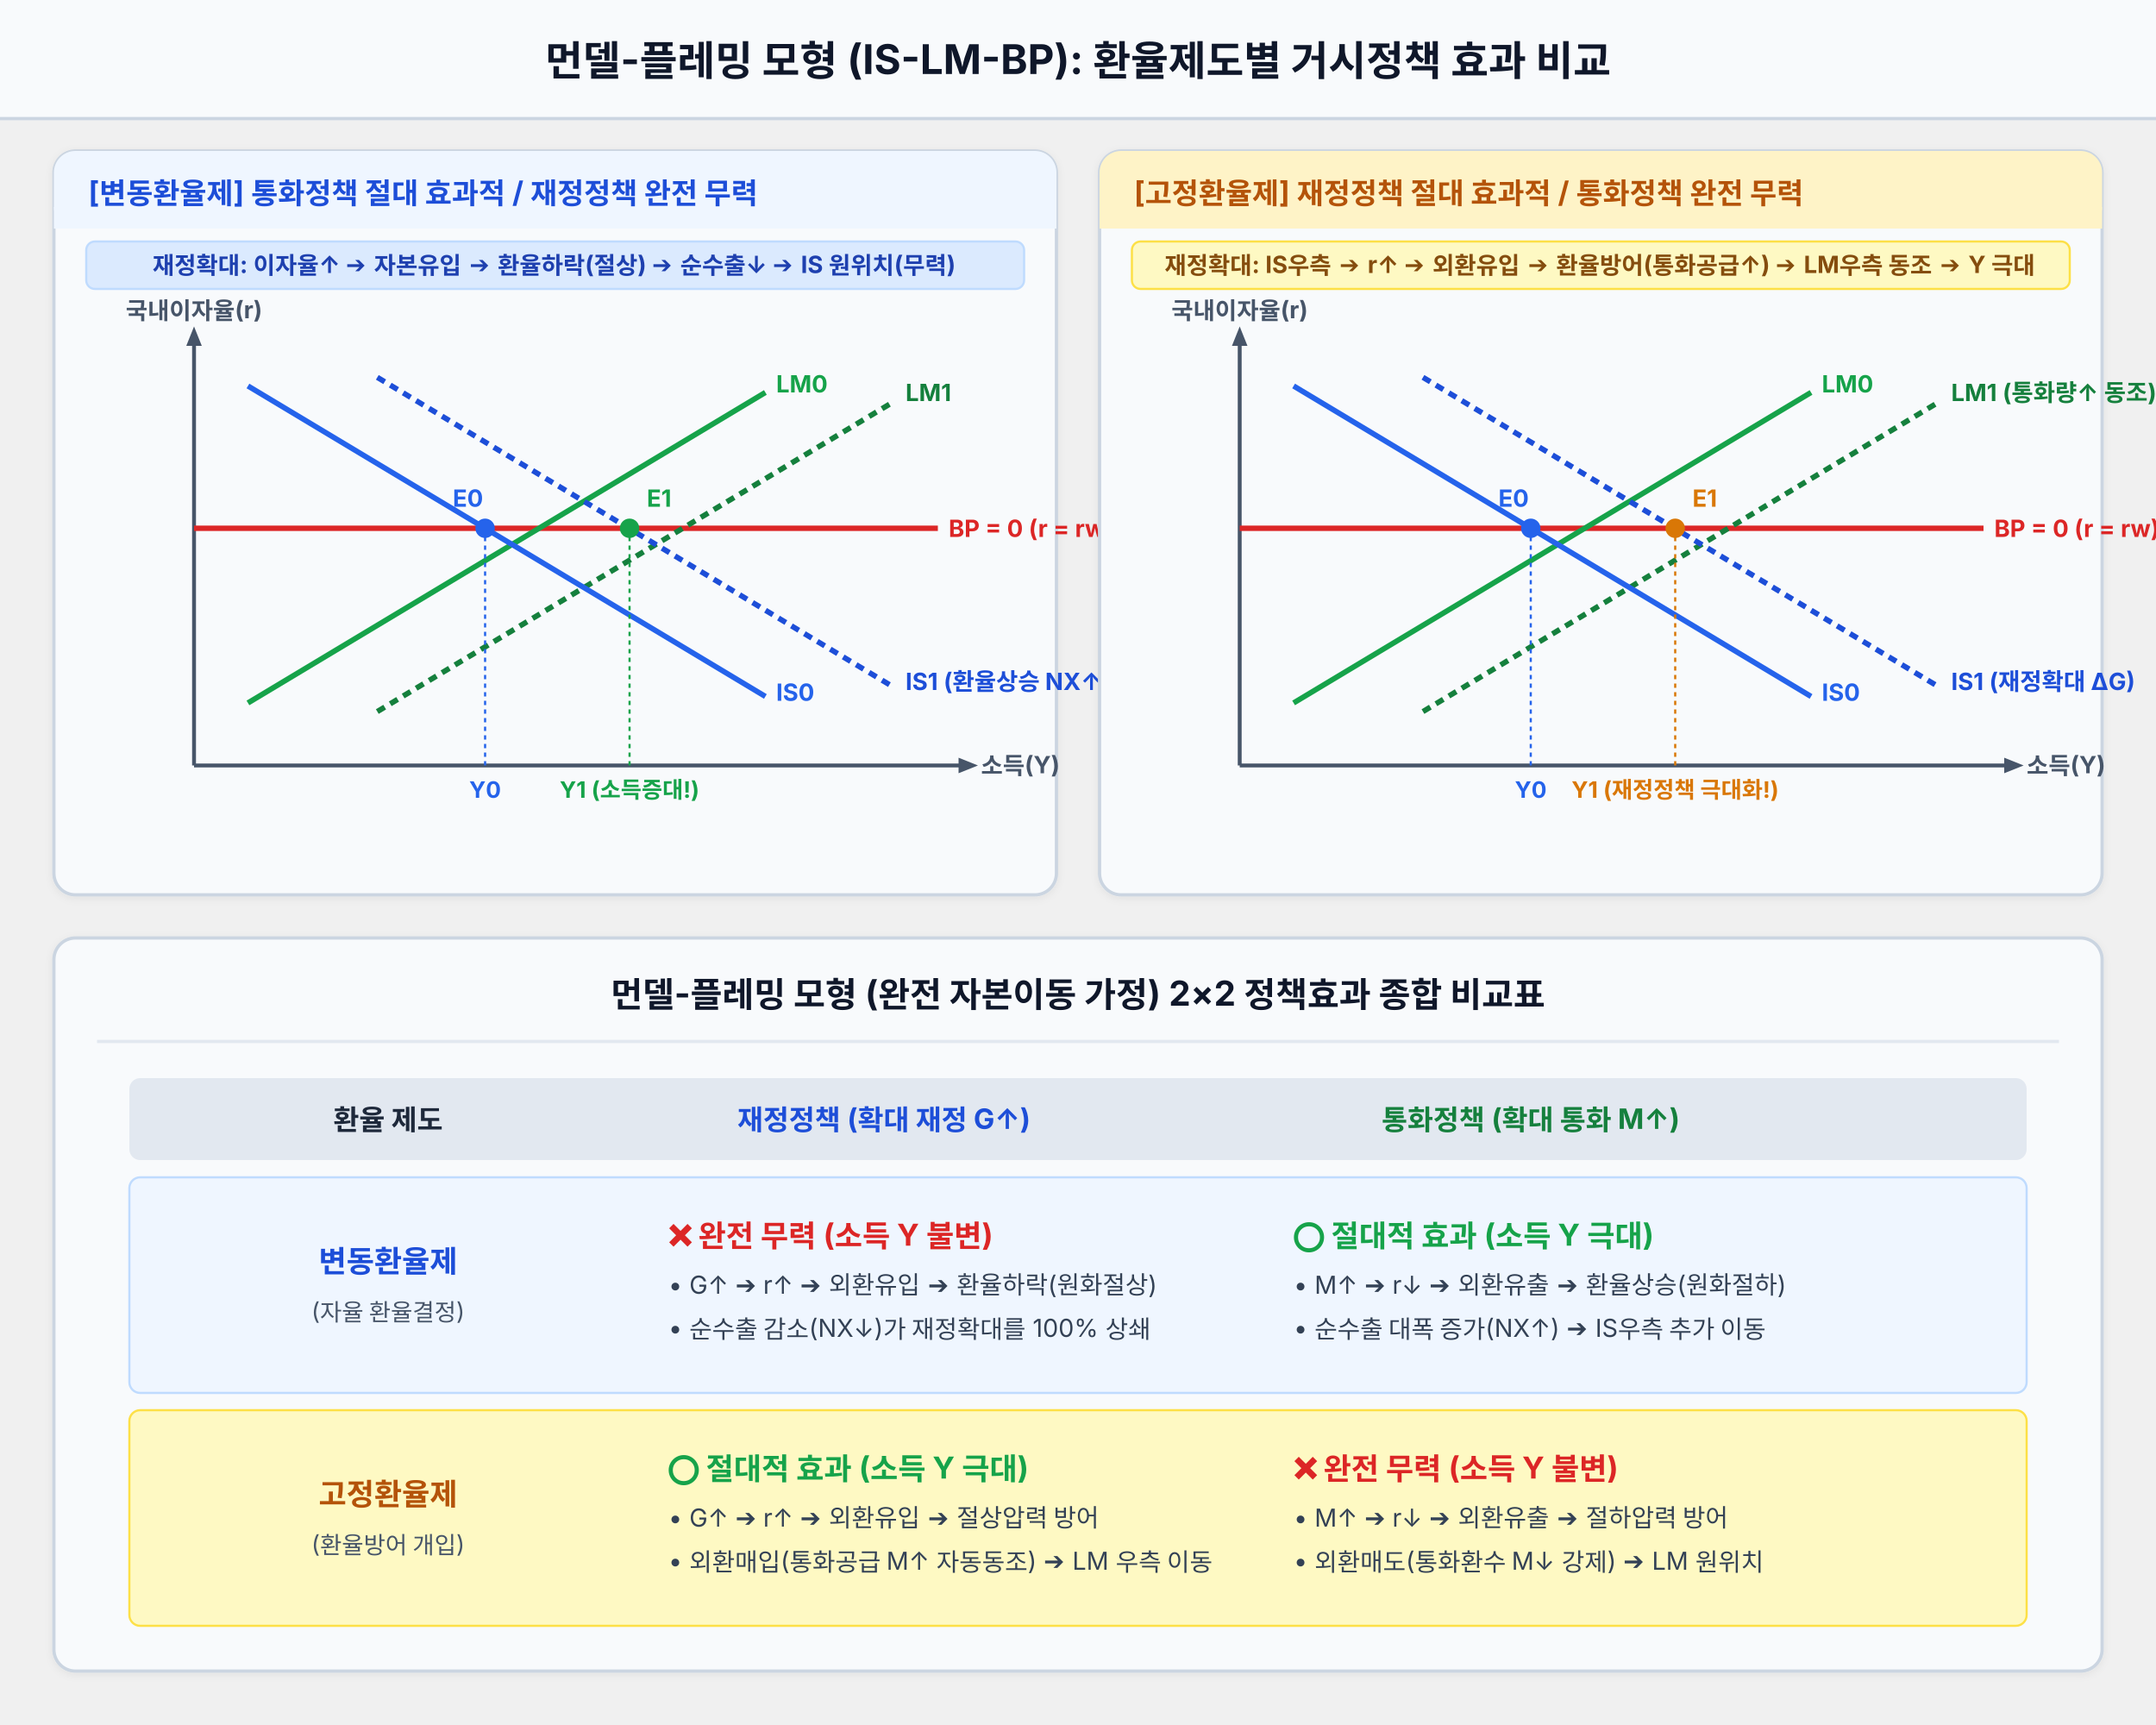
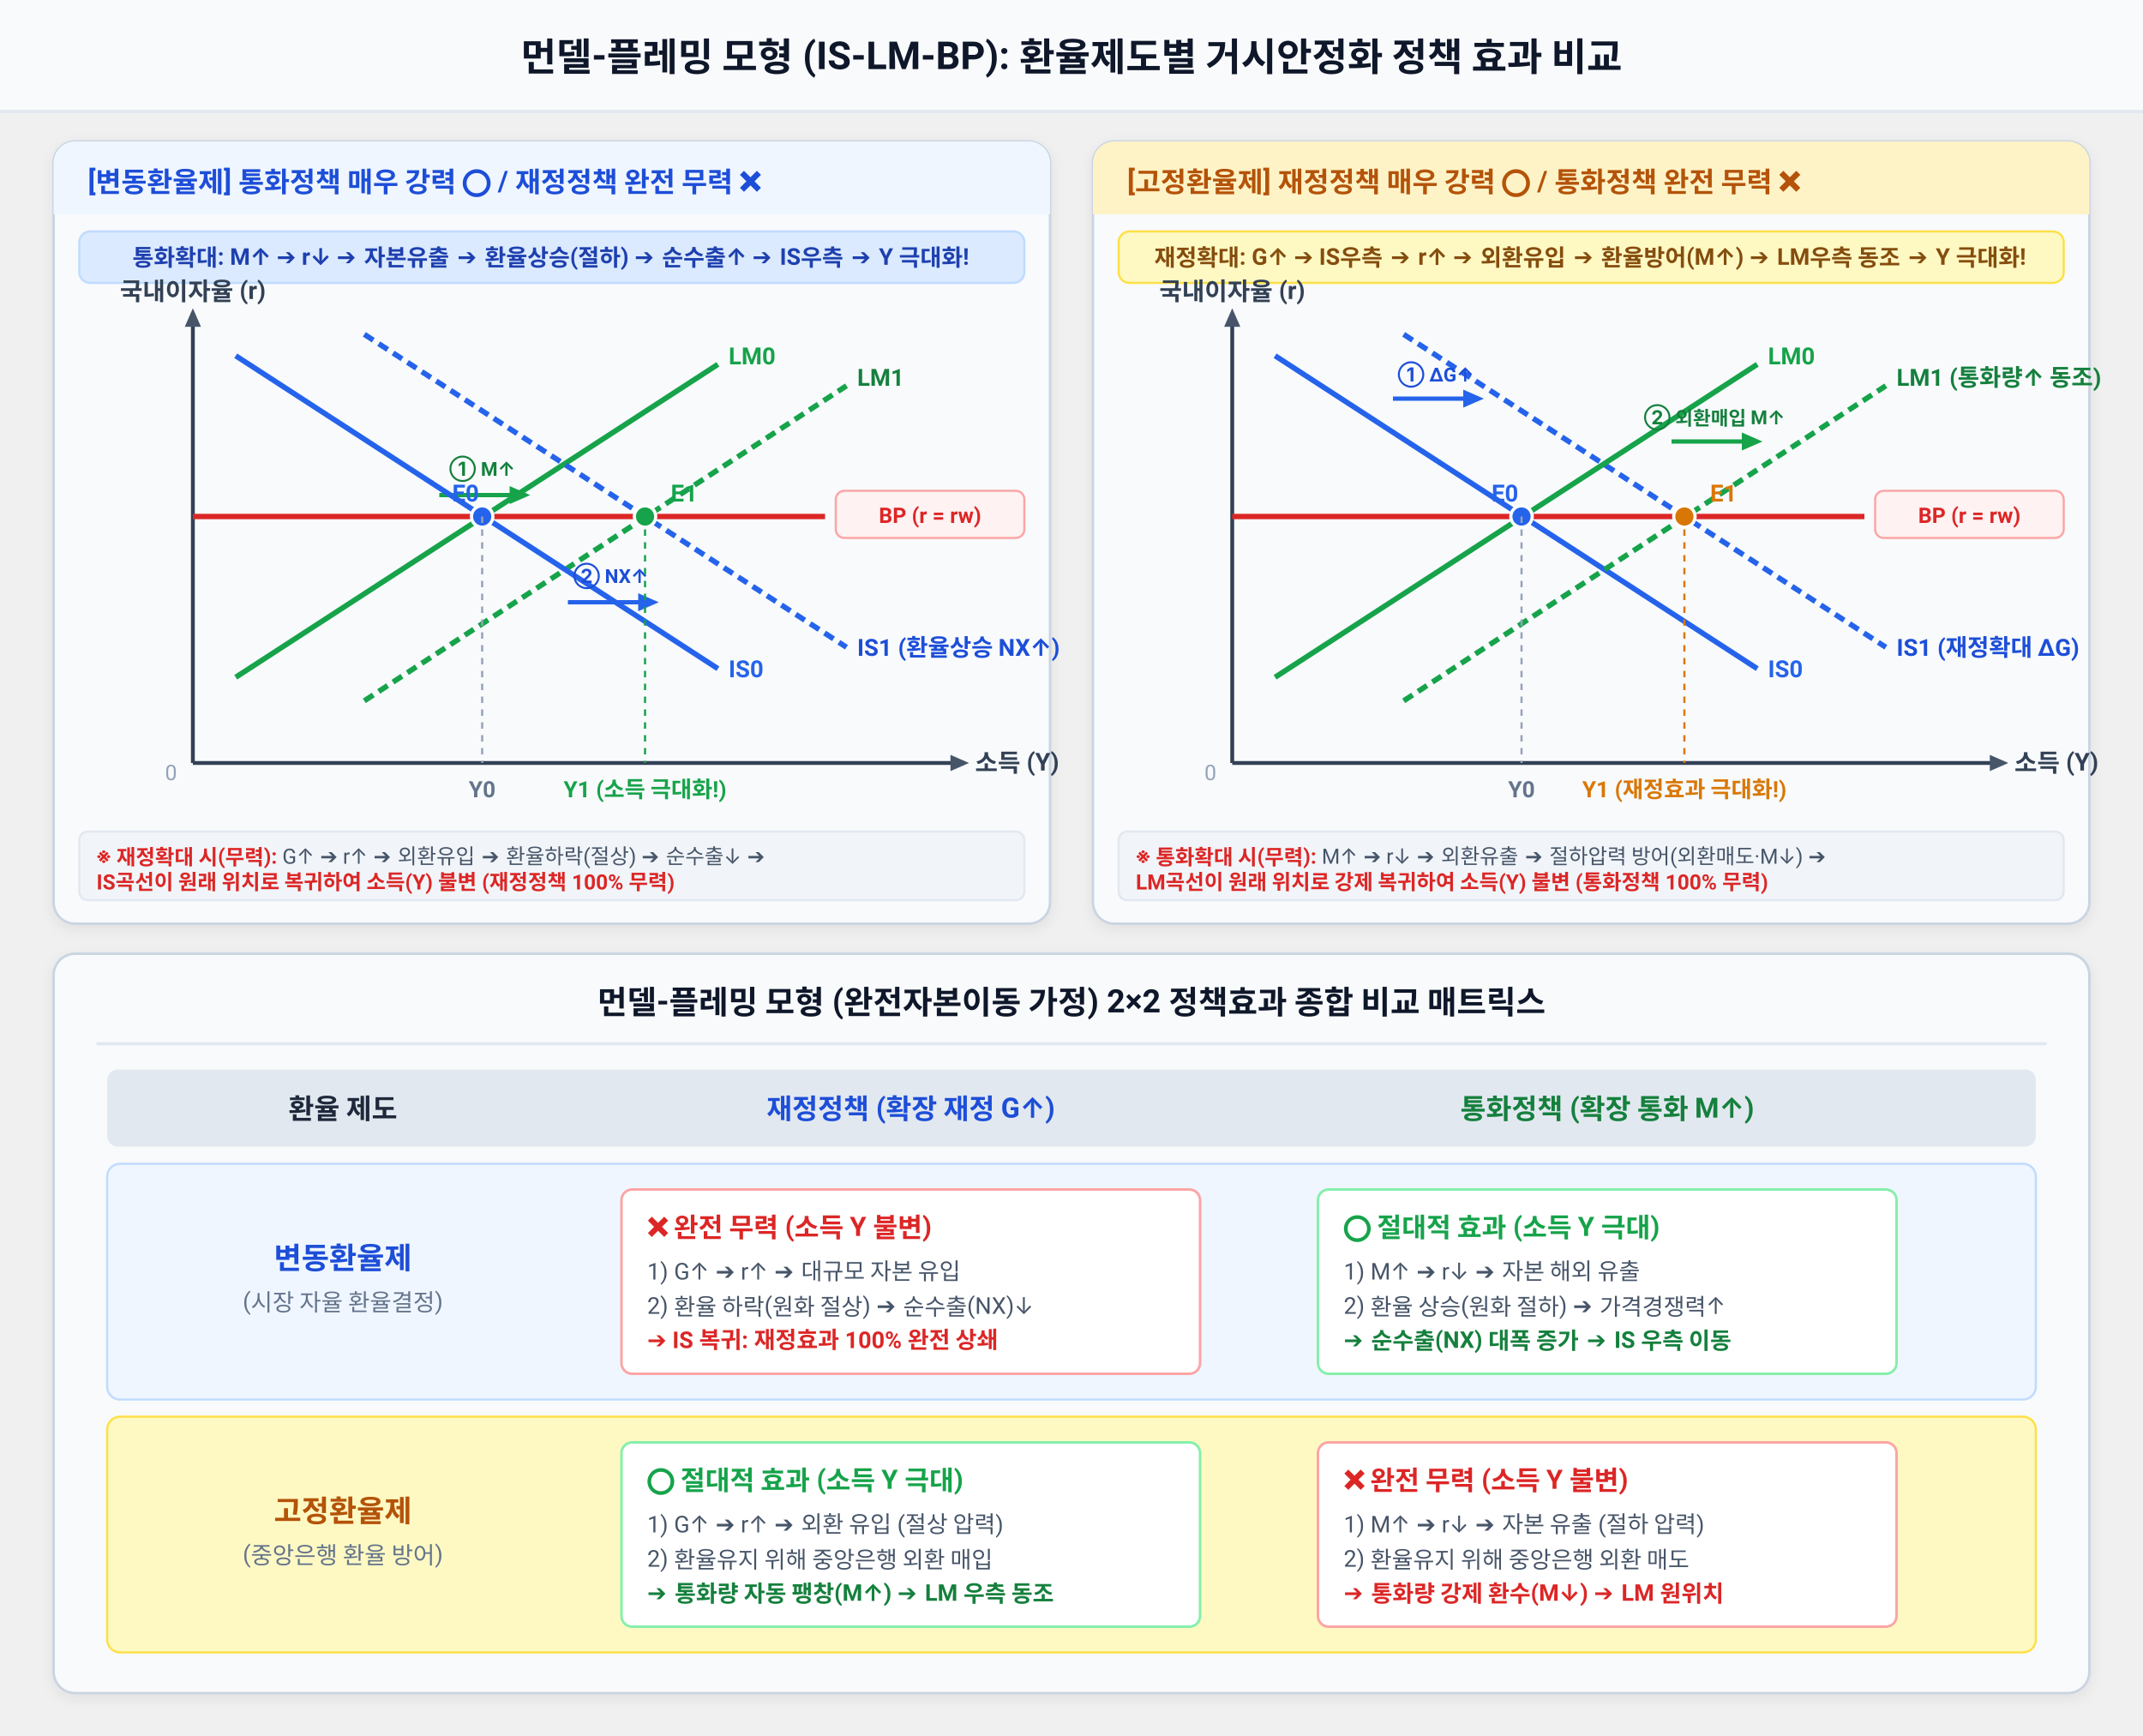
- <svg xmlns="http://www.w3.org/2000/svg" viewBox="0 0 1000 800" width="100%" height="100%" style="background:#ffffff; font-family:'Pretendard', -apple-system, BlinkMacSystemFont, sans-serif;">
+ <svg xmlns="http://www.w3.org/2000/svg" viewBox="0 0 1000 810" width="100%" height="100%" style="background:#ffffff; font-family:'Pretendard', -apple-system, BlinkMacSystemFont, 'Segoe UI', Roboto, sans-serif;">
  <defs>
-     <marker id="arr" viewBox="0 0 10 10" refX="6" refY="5" markerWidth="5" markerHeight="5" orient="auto-start-reverse">
-       <path d="M 0 1 L 10 5 L 0 9 z" fill="#475569" />
+     <marker id="arr" viewBox="0 0 10 10" refX="6" refY="5" markerWidth="6" markerHeight="6" orient="auto-start-reverse">
+       <path d="M 0 1.5 L 8 5 L 0 8.5 z" fill="#475569" />
    </marker>
-     <filter id="shadow" x="-3%" y="-3%" width="106%" height="106%">
-       <feDropShadow dx="0" dy="1" stdDeviation="2" flood-opacity="0.06" />
+     <marker id="arr-blue" viewBox="0 0 10 10" refX="6" refY="5" markerWidth="6" markerHeight="6" orient="auto-start-reverse">
+       <path d="M 0 1.5 L 8 5 L 0 8.5 z" fill="#2563eb" />
+     </marker>
+     <marker id="arr-green" viewBox="0 0 10 10" refX="6" refY="5" markerWidth="6" markerHeight="6" orient="auto-start-reverse">
+       <path d="M 0 1.5 L 8 5 L 0 8.5 z" fill="#16a34a" />
+     </marker>
+     <filter id="shadow" x="-3%" y="-3%" width="106%" height="108%">
+       <feDropShadow dx="0" dy="2" stdDeviation="3" flood-color="#0f172a" flood-opacity="0.07" />
    </filter>
  </defs>
-   <rect x="0" y="0" width="1000" height="55" fill="#f8fafc" />
-   <text x="500" y="35" font-size="19" font-weight="bold" text-anchor="middle" fill="#0f172a">먼델-플레밍 모형 (IS-LM-BP): 환율제도별 거시정책 효과 비교</text>
-   <line x1="0" y1="55" x2="1000" y2="55" stroke="#cbd5e1" stroke-width="1.5" />
-   <g transform="translate(25, 70)">
-     <rect x="0" y="0" width="465" height="345" rx="10" fill="#f8fafc" stroke="#cbd5e1" stroke-width="1.5" filter="url(#shadow)" />
-     <rect x="0" y="0" width="465" height="36" rx="10" fill="#eff6ff" />
-     <path d="M 0 26 L 0 36 L 465 36 L 465 26 Z" fill="#eff6ff" />
-     <text x="16" y="24" font-size="13.5" font-weight="bold" fill="#1d4ed8">[변동환율제] 통화정책 절대 효과적 / 재정정책 완전 무력</text>
-     <rect x="15" y="42" width="435" height="22" rx="4" fill="#dbeafe" stroke="#bfdbfe" />
-     <text x="232" y="57" font-size="11" font-weight="bold" text-anchor="middle" fill="#1e40af">재정확대: 이자율↑ ➔ 자본유입 ➔ 환율하락(절상) ➔ 순수출↓ ➔ IS 원위치(무력)</text>
-     <line x1="65" y1="285" x2="425" y2="285" stroke="#475569" stroke-width="1.8" marker-end="url(#arr)" />
-     <line x1="65" y1="285" x2="65" y2="85" stroke="#475569" stroke-width="1.8" marker-end="url(#arr)" />
-     <text x="430" y="289" font-size="11" font-weight="bold" fill="#475569">소득(Y)</text>
-     <text x="65" y="78" font-size="11" font-weight="bold" fill="#475569" text-anchor="middle">국내이자율(r)</text>
-     <line x1="65" y1="175" x2="410" y2="175" stroke="#dc2626" stroke-width="2.5" />
-     <text x="415" y="179" font-size="11" font-weight="bold" fill="#dc2626">BP = 0 (r = rw)</text>
-     <line x1="90" y1="256" x2="330" y2="112" stroke="#16a34a" stroke-width="2.5" />
-     <text x="335" y="112" font-size="11" font-weight="bold" fill="#16a34a">LM0</text>
-     <line x1="150" y1="260" x2="390" y2="116" stroke="#15803d" stroke-width="2.5" stroke-dasharray="4,3" />
-     <text x="395" y="116" font-size="11" font-weight="bold" fill="#15803d">LM1</text>
-     <line x1="90" y1="109" x2="330" y2="253" stroke="#2563eb" stroke-width="2.5" />
-     <text x="335" y="255" font-size="11" font-weight="bold" fill="#2563eb">IS0</text>
-     <line x1="150" y1="105" x2="390" y2="249" stroke="#1d4ed8" stroke-width="2.5" stroke-dasharray="4,3" />
-     <text x="395" y="250" font-size="11" font-weight="bold" fill="#1d4ed8">IS1 (환율상승 NX↑)</text>
-     <circle cx="200" cy="175" r="4.5" fill="#2563eb" />
-     <circle cx="267" cy="175" r="4.5" fill="#16a34a" />
-     <line x1="200" y1="175" x2="200" y2="285" stroke="#2563eb" stroke-dasharray="2,2" />
-     <line x1="267" y1="175" x2="267" y2="285" stroke="#16a34a" stroke-dasharray="2,2" />
-     <text x="200" y="300" font-size="10.5" font-weight="bold" fill="#2563eb" text-anchor="middle">Y0</text>
-     <text x="267" y="300" font-size="10.5" font-weight="bold" fill="#16a34a" text-anchor="middle">Y1 (소득증대!)</text>
-     <text x="185" y="165" font-size="11" font-weight="bold" fill="#2563eb">E0</text>
-     <text x="275" y="165" font-size="11" font-weight="bold" fill="#16a34a">E1</text>
+   <rect x="0" y="0" width="1000" height="52" fill="#f8fafc" />
+   <text x="500" y="33" font-size="18" font-weight="bold" text-anchor="middle" fill="#0f172a">먼델-플레밍 모형 (IS-LM-BP): 환율제도별 거시안정화 정책 효과 비교</text>
+   <line x1="0" y1="52" x2="1000" y2="52" stroke="#e2e8f0" stroke-width="1.5" />
+   <g transform="translate(25, 66)">
+     <rect x="0" y="0" width="465" height="365" rx="10" fill="#f8fafc" stroke="#cbd5e1" stroke-width="1.2" filter="url(#shadow)" />
+     <rect x="0" y="0" width="465" height="34" rx="10" fill="#eff6ff" />
+     <path d="M 0 24 L 0 34 L 465 34 L 465 24 Z" fill="#eff6ff" />
+     <text x="16" y="23" font-size="13" font-weight="bold" fill="#1d4ed8">[변동환율제] 통화정책 매우 강력 ⭕ / 재정정책 완전 무력 ❌</text>
+     <rect x="12" y="42" width="441" height="24" rx="5" fill="#dbeafe" stroke="#bfdbfe" />
+     <text x="232" y="58" font-size="10.8" font-weight="bold" text-anchor="middle" fill="#1e40af">
+       통화확대: M↑ ➔ r↓ ➔ 자본유출 ➔ 환율상승(절하) ➔ 순수출↑ ➔ IS우측 ➔ Y 극대화!
+     </text>
+     <line x1="65" y1="290" x2="425" y2="290" stroke="#334155" stroke-width="1.8" marker-end="url(#arr)" />
+     <line x1="65" y1="290" x2="65" y2="80" stroke="#334155" stroke-width="1.8" marker-end="url(#arr)" />
+     <text x="430" y="294" font-size="11.5" font-weight="bold" fill="#334155">소득 (Y)</text>
+     <text x="65" y="74" font-size="11.5" font-weight="bold" fill="#334155" text-anchor="middle">국내이자율 (r)</text>
+     <text x="52" y="298" font-size="10" fill="#94a3b8">0</text>
+     <line x1="65" y1="175" x2="360" y2="175" stroke="#dc2626" stroke-width="2.5" />
+     <rect x="365" y="163" width="88" height="22" rx="4" fill="#fef2f2" stroke="#fca5a5" stroke-width="1" />
+     <text x="409" y="178" font-size="10" font-weight="bold" fill="#dc2626" text-anchor="middle">BP (r = rw)</text>
+     <line x1="85" y1="250" x2="310" y2="104" stroke="#16a34a" stroke-width="2.5" />
+     <text x="315" y="104" font-size="11" font-weight="bold" fill="#16a34a">LM0</text>
+     <line x1="145" y1="261" x2="370" y2="114" stroke="#16a34a" stroke-width="2.5" stroke-dasharray="5,3" />
+     <text x="375" y="114" font-size="11" font-weight="bold" fill="#15803d">LM1</text>
+     <line x1="180" y1="165" x2="220" y2="165" stroke="#16a34a" stroke-width="2" marker-end="url(#arr-green)" />
+     <text x="200" y="156" font-size="9" font-weight="bold" fill="#15803d" text-anchor="middle">① M↑</text>
+     <line x1="85" y1="100" x2="310" y2="246" stroke="#2563eb" stroke-width="2.5" />
+     <text x="315" y="250" font-size="11" font-weight="bold" fill="#2563eb">IS0</text>
+     <line x1="145" y1="90" x2="370" y2="236" stroke="#2563eb" stroke-width="2.5" stroke-dasharray="5,3" />
+     <text x="375" y="240" font-size="11" font-weight="bold" fill="#1d4ed8">IS1 (환율상승 NX↑)</text>
+     <line x1="240" y1="215" x2="280" y2="215" stroke="#2563eb" stroke-width="2" marker-end="url(#arr-blue)" />
+     <text x="260" y="206" font-size="9" font-weight="bold" fill="#1d4ed8" text-anchor="middle">② NX↑</text>
+     <circle cx="200" cy="175" r="5" fill="#2563eb" stroke="#ffffff" stroke-width="1.5" />
+     <circle cx="276" cy="175" r="5" fill="#16a34a" stroke="#ffffff" stroke-width="1.5" />
+     <text x="186" y="168" font-size="11" font-weight="bold" fill="#2563eb">E0</text>
+     <text x="288" y="168" font-size="11" font-weight="bold" fill="#16a34a">E1</text>
+     <line x1="200" y1="175" x2="200" y2="290" stroke="#94a3b8" stroke-dasharray="3,3" />
+     <line x1="276" y1="175" x2="276" y2="290" stroke="#16a34a" stroke-dasharray="3,3" />
+     <text x="200" y="306" font-size="10.5" font-weight="bold" fill="#64748b" text-anchor="middle">Y0</text>
+     <text x="276" y="306" font-size="10.5" font-weight="bold" fill="#16a34a" text-anchor="middle">Y1 (소득 극대화!)</text>
+     <rect x="12" y="322" width="441" height="32" rx="4" fill="#f1f5f9" stroke="#e2e8f0" />
+     <text x="20" y="337" font-size="9.8" fill="#475569">
+       <tspan font-weight="bold" fill="#dc2626">※ 재정확대 시(무력): </tspan>
+       G↑ ➔ r↑ ➔ 외환유입 ➔ 환율하락(절상) ➔ 순수출↓ ➔
+     </text>
+     <text x="20" y="349" font-size="9.8" font-weight="bold" fill="#dc2626">
+       IS곡선이 원래 위치로 복귀하여 소득(Y) 불변 (재정정책 100% 무력)
+     </text>
  </g>
-   <g transform="translate(510, 70)">
-     <rect x="0" y="0" width="465" height="345" rx="10" fill="#f8fafc" stroke="#cbd5e1" stroke-width="1.5" filter="url(#shadow)" />
-     <rect x="0" y="0" width="465" height="36" rx="10" fill="#fef3c7" />
-     <path d="M 0 26 L 0 36 L 465 36 L 465 26 Z" fill="#fef3c7" />
-     <text x="16" y="24" font-size="13.5" font-weight="bold" fill="#b45309">[고정환율제] 재정정책 절대 효과적 / 통화정책 완전 무력</text>
-     <rect x="15" y="42" width="435" height="22" rx="4" fill="#fef9c3" stroke="#fde047" />
-     <text x="232" y="57" font-size="11" font-weight="bold" text-anchor="middle" fill="#854d0e">재정확대: IS우측 ➔ r↑ ➔ 외환유입 ➔ 환율방어(통화공급↑) ➔ LM우측 동조 ➔ Y 극대</text>
-     <line x1="65" y1="285" x2="425" y2="285" stroke="#475569" stroke-width="1.8" marker-end="url(#arr)" />
-     <line x1="65" y1="285" x2="65" y2="85" stroke="#475569" stroke-width="1.8" marker-end="url(#arr)" />
-     <text x="430" y="289" font-size="11" font-weight="bold" fill="#475569">소득(Y)</text>
-     <text x="65" y="78" font-size="11" font-weight="bold" fill="#475569" text-anchor="middle">국내이자율(r)</text>
-     <line x1="65" y1="175" x2="410" y2="175" stroke="#dc2626" stroke-width="2.5" />
-     <text x="415" y="179" font-size="11" font-weight="bold" fill="#dc2626">BP = 0 (r = rw)</text>
-     <line x1="90" y1="256" x2="330" y2="112" stroke="#16a34a" stroke-width="2.5" />
-     <text x="335" y="112" font-size="11" font-weight="bold" fill="#16a34a">LM0</text>
-     <line x1="150" y1="260" x2="390" y2="116" stroke="#15803d" stroke-width="2.5" stroke-dasharray="4,3" />
-     <text x="395" y="116" font-size="11" font-weight="bold" fill="#15803d">LM1 (통화량↑ 동조)</text>
-     <line x1="90" y1="109" x2="330" y2="253" stroke="#2563eb" stroke-width="2.5" />
-     <text x="335" y="255" font-size="11" font-weight="bold" fill="#2563eb">IS0</text>
-     <line x1="150" y1="105" x2="390" y2="249" stroke="#1d4ed8" stroke-width="2.5" stroke-dasharray="4,3" />
-     <text x="395" y="250" font-size="11" font-weight="bold" fill="#1d4ed8">IS1 (재정확대 ΔG)</text>
-     <circle cx="200" cy="175" r="4.5" fill="#2563eb" />
-     <circle cx="267" cy="175" r="4.5" fill="#d97706" />
-     <line x1="200" y1="175" x2="200" y2="285" stroke="#2563eb" stroke-dasharray="2,2" />
-     <line x1="267" y1="175" x2="267" y2="285" stroke="#d97706" stroke-dasharray="2,2" />
-     <text x="200" y="300" font-size="10.5" font-weight="bold" fill="#2563eb" text-anchor="middle">Y0</text>
-     <text x="267" y="300" font-size="10.5" font-weight="bold" fill="#d97706" text-anchor="middle">Y1 (재정정책 극대화!)</text>
-     <text x="185" y="165" font-size="11" font-weight="bold" fill="#2563eb">E0</text>
-     <text x="275" y="165" font-size="11" font-weight="bold" fill="#d97706">E1</text>
+   <g transform="translate(510, 66)">
+     <rect x="0" y="0" width="465" height="365" rx="10" fill="#f8fafc" stroke="#cbd5e1" stroke-width="1.2" filter="url(#shadow)" />
+     <rect x="0" y="0" width="465" height="34" rx="10" fill="#fef3c7" />
+     <path d="M 0 24 L 0 34 L 465 34 L 465 24 Z" fill="#fef3c7" />
+     <text x="16" y="23" font-size="13" font-weight="bold" fill="#b45309">[고정환율제] 재정정책 매우 강력 ⭕ / 통화정책 완전 무력 ❌</text>
+     <rect x="12" y="42" width="441" height="24" rx="5" fill="#fef9c3" stroke="#fde047" />
+     <text x="232" y="58" font-size="10.8" font-weight="bold" text-anchor="middle" fill="#854d0e">
+       재정확대: G↑ ➔ IS우측 ➔ r↑ ➔ 외환유입 ➔ 환율방어(M↑) ➔ LM우측 동조 ➔ Y 극대화!
+     </text>
+     <line x1="65" y1="290" x2="425" y2="290" stroke="#334155" stroke-width="1.8" marker-end="url(#arr)" />
+     <line x1="65" y1="290" x2="65" y2="80" stroke="#334155" stroke-width="1.8" marker-end="url(#arr)" />
+     <text x="430" y="294" font-size="11.5" font-weight="bold" fill="#334155">소득 (Y)</text>
+     <text x="65" y="74" font-size="11.5" font-weight="bold" fill="#334155" text-anchor="middle">국내이자율 (r)</text>
+     <text x="52" y="298" font-size="10" fill="#94a3b8">0</text>
+     <line x1="65" y1="175" x2="360" y2="175" stroke="#dc2626" stroke-width="2.5" />
+     <rect x="365" y="163" width="88" height="22" rx="4" fill="#fef2f2" stroke="#fca5a5" stroke-width="1" />
+     <text x="409" y="178" font-size="10" font-weight="bold" fill="#dc2626" text-anchor="middle">BP (r = rw)</text>
+     <line x1="85" y1="100" x2="310" y2="246" stroke="#2563eb" stroke-width="2.5" />
+     <text x="315" y="250" font-size="11" font-weight="bold" fill="#2563eb">IS0</text>
+     <line x1="145" y1="90" x2="370" y2="236" stroke="#2563eb" stroke-width="2.5" stroke-dasharray="5,3" />
+     <text x="375" y="240" font-size="11" font-weight="bold" fill="#1d4ed8">IS1 (재정확대 ΔG)</text>
+     <line x1="140" y1="120" x2="180" y2="120" stroke="#2563eb" stroke-width="2" marker-end="url(#arr-blue)" />
+     <text x="160" y="112" font-size="9" font-weight="bold" fill="#1d4ed8" text-anchor="middle">① ΔG↑</text>
+     <line x1="85" y1="250" x2="310" y2="104" stroke="#16a34a" stroke-width="2.5" />
+     <text x="315" y="104" font-size="11" font-weight="bold" fill="#16a34a">LM0</text>
+     <line x1="145" y1="261" x2="370" y2="114" stroke="#16a34a" stroke-width="2.5" stroke-dasharray="5,3" />
+     <text x="375" y="114" font-size="11" font-weight="bold" fill="#15803d">LM1 (통화량↑ 동조)</text>
+     <line x1="270" y1="140" x2="310" y2="140" stroke="#16a34a" stroke-width="2" marker-end="url(#arr-green)" />
+     <text x="290" y="132" font-size="9" font-weight="bold" fill="#15803d" text-anchor="middle">② 외환매입 M↑</text>
+     <circle cx="200" cy="175" r="5" fill="#2563eb" stroke="#ffffff" stroke-width="1.5" />
+     <circle cx="276" cy="175" r="5" fill="#d97706" stroke="#ffffff" stroke-width="1.5" />
+     <text x="186" y="168" font-size="11" font-weight="bold" fill="#2563eb">E0</text>
+     <text x="288" y="168" font-size="11" font-weight="bold" fill="#d97706">E1</text>
+     <line x1="200" y1="175" x2="200" y2="290" stroke="#94a3b8" stroke-dasharray="3,3" />
+     <line x1="276" y1="175" x2="276" y2="290" stroke="#d97706" stroke-dasharray="3,3" />
+     <text x="200" y="306" font-size="10.5" font-weight="bold" fill="#64748b" text-anchor="middle">Y0</text>
+     <text x="276" y="306" font-size="10.5" font-weight="bold" fill="#d97706" text-anchor="middle">Y1 (재정효과 극대화!)</text>
+     <rect x="12" y="322" width="441" height="32" rx="4" fill="#f1f5f9" stroke="#e2e8f0" />
+     <text x="20" y="337" font-size="9.8" fill="#475569">
+       <tspan font-weight="bold" fill="#dc2626">※ 통화확대 시(무력): </tspan>
+       M↑ ➔ r↓ ➔ 외환유출 ➔ 절하압력 방어(외환매도·M↓) ➔
+     </text>
+     <text x="20" y="349" font-size="9.8" font-weight="bold" fill="#dc2626">
+       LM곡선이 원래 위치로 강제 복귀하여 소득(Y) 불변 (통화정책 100% 무력)
+     </text>
  </g>
-   <g transform="translate(25, 435)">
-     <rect x="0" y="0" width="950" height="340" rx="10" fill="#f8fafc" stroke="#cbd5e1" stroke-width="1.5" filter="url(#shadow)" />
-     <text x="475" y="32" font-size="16" font-weight="bold" text-anchor="middle" fill="#0f172a">먼델-플레밍 모형 (완전 자본이동 가정) 2×2 정책효과 종합 비교표</text>
-     <line x1="20" y1="48" x2="930" y2="48" stroke="#e2e8f0" stroke-width="1.5" />
-     <g transform="translate(35, 65)">
-       <rect x="0" y="0" width="880" height="38" fill="#e2e8f0" rx="5" />
-       <text x="120" y="24" font-size="13" font-weight="bold" fill="#1e293b" text-anchor="middle">환율 제도</text>
-       <text x="350" y="24" font-size="13" font-weight="bold" fill="#1d4ed8" text-anchor="middle">재정정책 (확대 재정 G↑)</text>
-       <text x="650" y="24" font-size="13" font-weight="bold" fill="#15803d" text-anchor="middle">통화정책 (확대 통화 M↑)</text>
-       <rect x="0" y="46" width="880" height="100" fill="#eff6ff" rx="5" stroke="#bfdbfe" />
-       <text x="120" y="90" font-size="14" font-weight="bold" fill="#1d4ed8" text-anchor="middle">변동환율제</text>
-       <text x="120" y="112" font-size="11" fill="#475569" text-anchor="middle">(자율 환율결정)</text>
-       <g transform="translate(250, 60)">
-         <text x="0" y="18" font-size="14" font-weight="bold" fill="#dc2626">❌ 완전 무력 (소득 Y 불변)</text>
-         <text x="0" y="40" font-size="11.5" fill="#334155">• G↑ ➔ r↑ ➔ 외환유입 ➔ 환율하락(원화절상)</text>
-         <text x="0" y="60" font-size="11.5" fill="#334155">• 순수출 감소(NX↓)가 재정확대를 100% 상쇄</text>
+   <g transform="translate(25, 445)">
+     <rect x="0" y="0" width="950" height="345" rx="10" fill="#f8fafc" stroke="#cbd5e1" stroke-width="1.2" filter="url(#shadow)" />
+     <text x="475" y="28" font-size="15" font-weight="bold" text-anchor="middle" fill="#0f172a">먼델-플레밍 모형 (완전자본이동 가정) 2×2 정책효과 종합 비교 매트릭스</text>
+     <line x1="20" y1="42" x2="930" y2="42" stroke="#e2e8f0" stroke-width="1.5" />
+     <g transform="translate(25, 54)">
+       <rect x="0" y="0" width="900" height="36" fill="#e2e8f0" rx="5" />
+       <text x="110" y="23" font-size="13" font-weight="bold" fill="#1e293b" text-anchor="middle">환율 제도</text>
+       <text x="375" y="23" font-size="13" font-weight="bold" fill="#1d4ed8" text-anchor="middle">재정정책 (확장 재정 G↑)</text>
+       <text x="700" y="23" font-size="13" font-weight="bold" fill="#15803d" text-anchor="middle">통화정책 (확장 통화 M↑)</text>
+       <rect x="0" y="44" width="900" height="110" fill="#eff6ff" rx="6" stroke="#bfdbfe" />
+       <text x="110" y="93" font-size="14" font-weight="bold" fill="#1d4ed8" text-anchor="middle">변동환율제</text>
+       <text x="110" y="112" font-size="11" fill="#64748b" text-anchor="middle">(시장 자율 환율결정)</text>
+       <g transform="translate(240, 56)">
+         <rect x="0" y="0" width="270" height="86" rx="5" fill="#ffffff" stroke="#fca5a5" stroke-width="1.2" />
+         <text x="12" y="22" font-size="12.5" font-weight="bold" fill="#dc2626">❌ 완전 무력 (소득 Y 불변)</text>
+         <text x="12" y="42" font-size="10.8" fill="#475569">1) G↑ ➔ r↑ ➔ 대규모 자본 유입</text>
+         <text x="12" y="58" font-size="10.8" fill="#475569">2) 환율 하락(원화 절상) ➔ 순수출(NX)↓</text>
+         <text x="12" y="74" font-size="10.8" font-weight="bold" fill="#dc2626">➔ IS 복귀: 재정효과 100% 완전 상쇄</text>
      </g>
-       <g transform="translate(540, 60)">
-         <text x="0" y="18" font-size="14" font-weight="bold" fill="#16a34a">⭕ 절대적 효과 (소득 Y 극대)</text>
-         <text x="0" y="40" font-size="11.5" fill="#334155">• M↑ ➔ r↓ ➔ 외환유출 ➔ 환율상승(원화절하)</text>
-         <text x="0" y="60" font-size="11.5" fill="#334155">• 순수출 대폭 증가(NX↑) ➔ IS우측 추가 이동</text>
+       <g transform="translate(565, 56)">
+         <rect x="0" y="0" width="270" height="86" rx="5" fill="#ffffff" stroke="#86efac" stroke-width="1.2" />
+         <text x="12" y="22" font-size="12.5" font-weight="bold" fill="#16a34a">⭕ 절대적 효과 (소득 Y 극대)</text>
+         <text x="12" y="42" font-size="10.8" fill="#475569">1) M↑ ➔ r↓ ➔ 자본 해외 유출</text>
+         <text x="12" y="58" font-size="10.8" fill="#475569">2) 환율 상승(원화 절하) ➔ 가격경쟁력↑</text>
+         <text x="12" y="74" font-size="10.8" font-weight="bold" fill="#15803d">➔ 순수출(NX) 대폭 증가 ➔ IS 우측 이동</text>
      </g>
-       <rect x="0" y="154" width="880" height="100" fill="#fef9c3" rx="5" stroke="#fde047" />
-       <text x="120" y="198" font-size="14" font-weight="bold" fill="#b45309" text-anchor="middle">고정환율제</text>
-       <text x="120" y="220" font-size="11" fill="#475569" text-anchor="middle">(환율방어 개입)</text>
-       <g transform="translate(250, 168)">
-         <text x="0" y="18" font-size="14" font-weight="bold" fill="#16a34a">⭕ 절대적 효과 (소득 Y 극대)</text>
-         <text x="0" y="40" font-size="11.5" fill="#334155">• G↑ ➔ r↑ ➔ 외환유입 ➔ 절상압력 방어</text>
-         <text x="0" y="60" font-size="11.5" fill="#334155">• 외환매입(통화공급 M↑ 자동동조) ➔ LM 우측 이동</text>
+       <rect x="0" y="162" width="900" height="110" fill="#fef9c3" rx="6" stroke="#fde047" />
+       <text x="110" y="211" font-size="14" font-weight="bold" fill="#b45309" text-anchor="middle">고정환율제</text>
+       <text x="110" y="230" font-size="11" fill="#64748b" text-anchor="middle">(중앙은행 환율 방어)</text>
+       <g transform="translate(240, 174)">
+         <rect x="0" y="0" width="270" height="86" rx="5" fill="#ffffff" stroke="#86efac" stroke-width="1.2" />
+         <text x="12" y="22" font-size="12.5" font-weight="bold" fill="#16a34a">⭕ 절대적 효과 (소득 Y 극대)</text>
+         <text x="12" y="42" font-size="10.8" fill="#475569">1) G↑ ➔ r↑ ➔ 외환 유입 (절상 압력)</text>
+         <text x="12" y="58" font-size="10.8" fill="#475569">2) 환율유지 위해 중앙은행 외환 매입</text>
+         <text x="12" y="74" font-size="10.8" font-weight="bold" fill="#15803d">➔ 통화량 자동 팽창(M↑) ➔ LM 우측 동조</text>
      </g>
-       <g transform="translate(540, 168)">
-         <text x="0" y="18" font-size="14" font-weight="bold" fill="#dc2626">❌ 완전 무력 (소득 Y 불변)</text>
-         <text x="0" y="40" font-size="11.5" fill="#334155">• M↑ ➔ r↓ ➔ 외환유출 ➔ 절하압력 방어</text>
-         <text x="0" y="60" font-size="11.5" fill="#334155">• 외환매도(통화환수 M↓ 강제) ➔ LM 원위치</text>
+       <g transform="translate(565, 174)">
+         <rect x="0" y="0" width="270" height="86" rx="5" fill="#ffffff" stroke="#fca5a5" stroke-width="1.2" />
+         <text x="12" y="22" font-size="12.5" font-weight="bold" fill="#dc2626">❌ 완전 무력 (소득 Y 불변)</text>
+         <text x="12" y="42" font-size="10.8" fill="#475569">1) M↑ ➔ r↓ ➔ 자본 유출 (절하 압력)</text>
+         <text x="12" y="58" font-size="10.8" fill="#475569">2) 환율유지 위해 중앙은행 외환 매도</text>
+         <text x="12" y="74" font-size="10.8" font-weight="bold" fill="#dc2626">➔ 통화량 강제 환수(M↓) ➔ LM 원위치</text>
      </g>
    </g>
  </g>
</svg>
